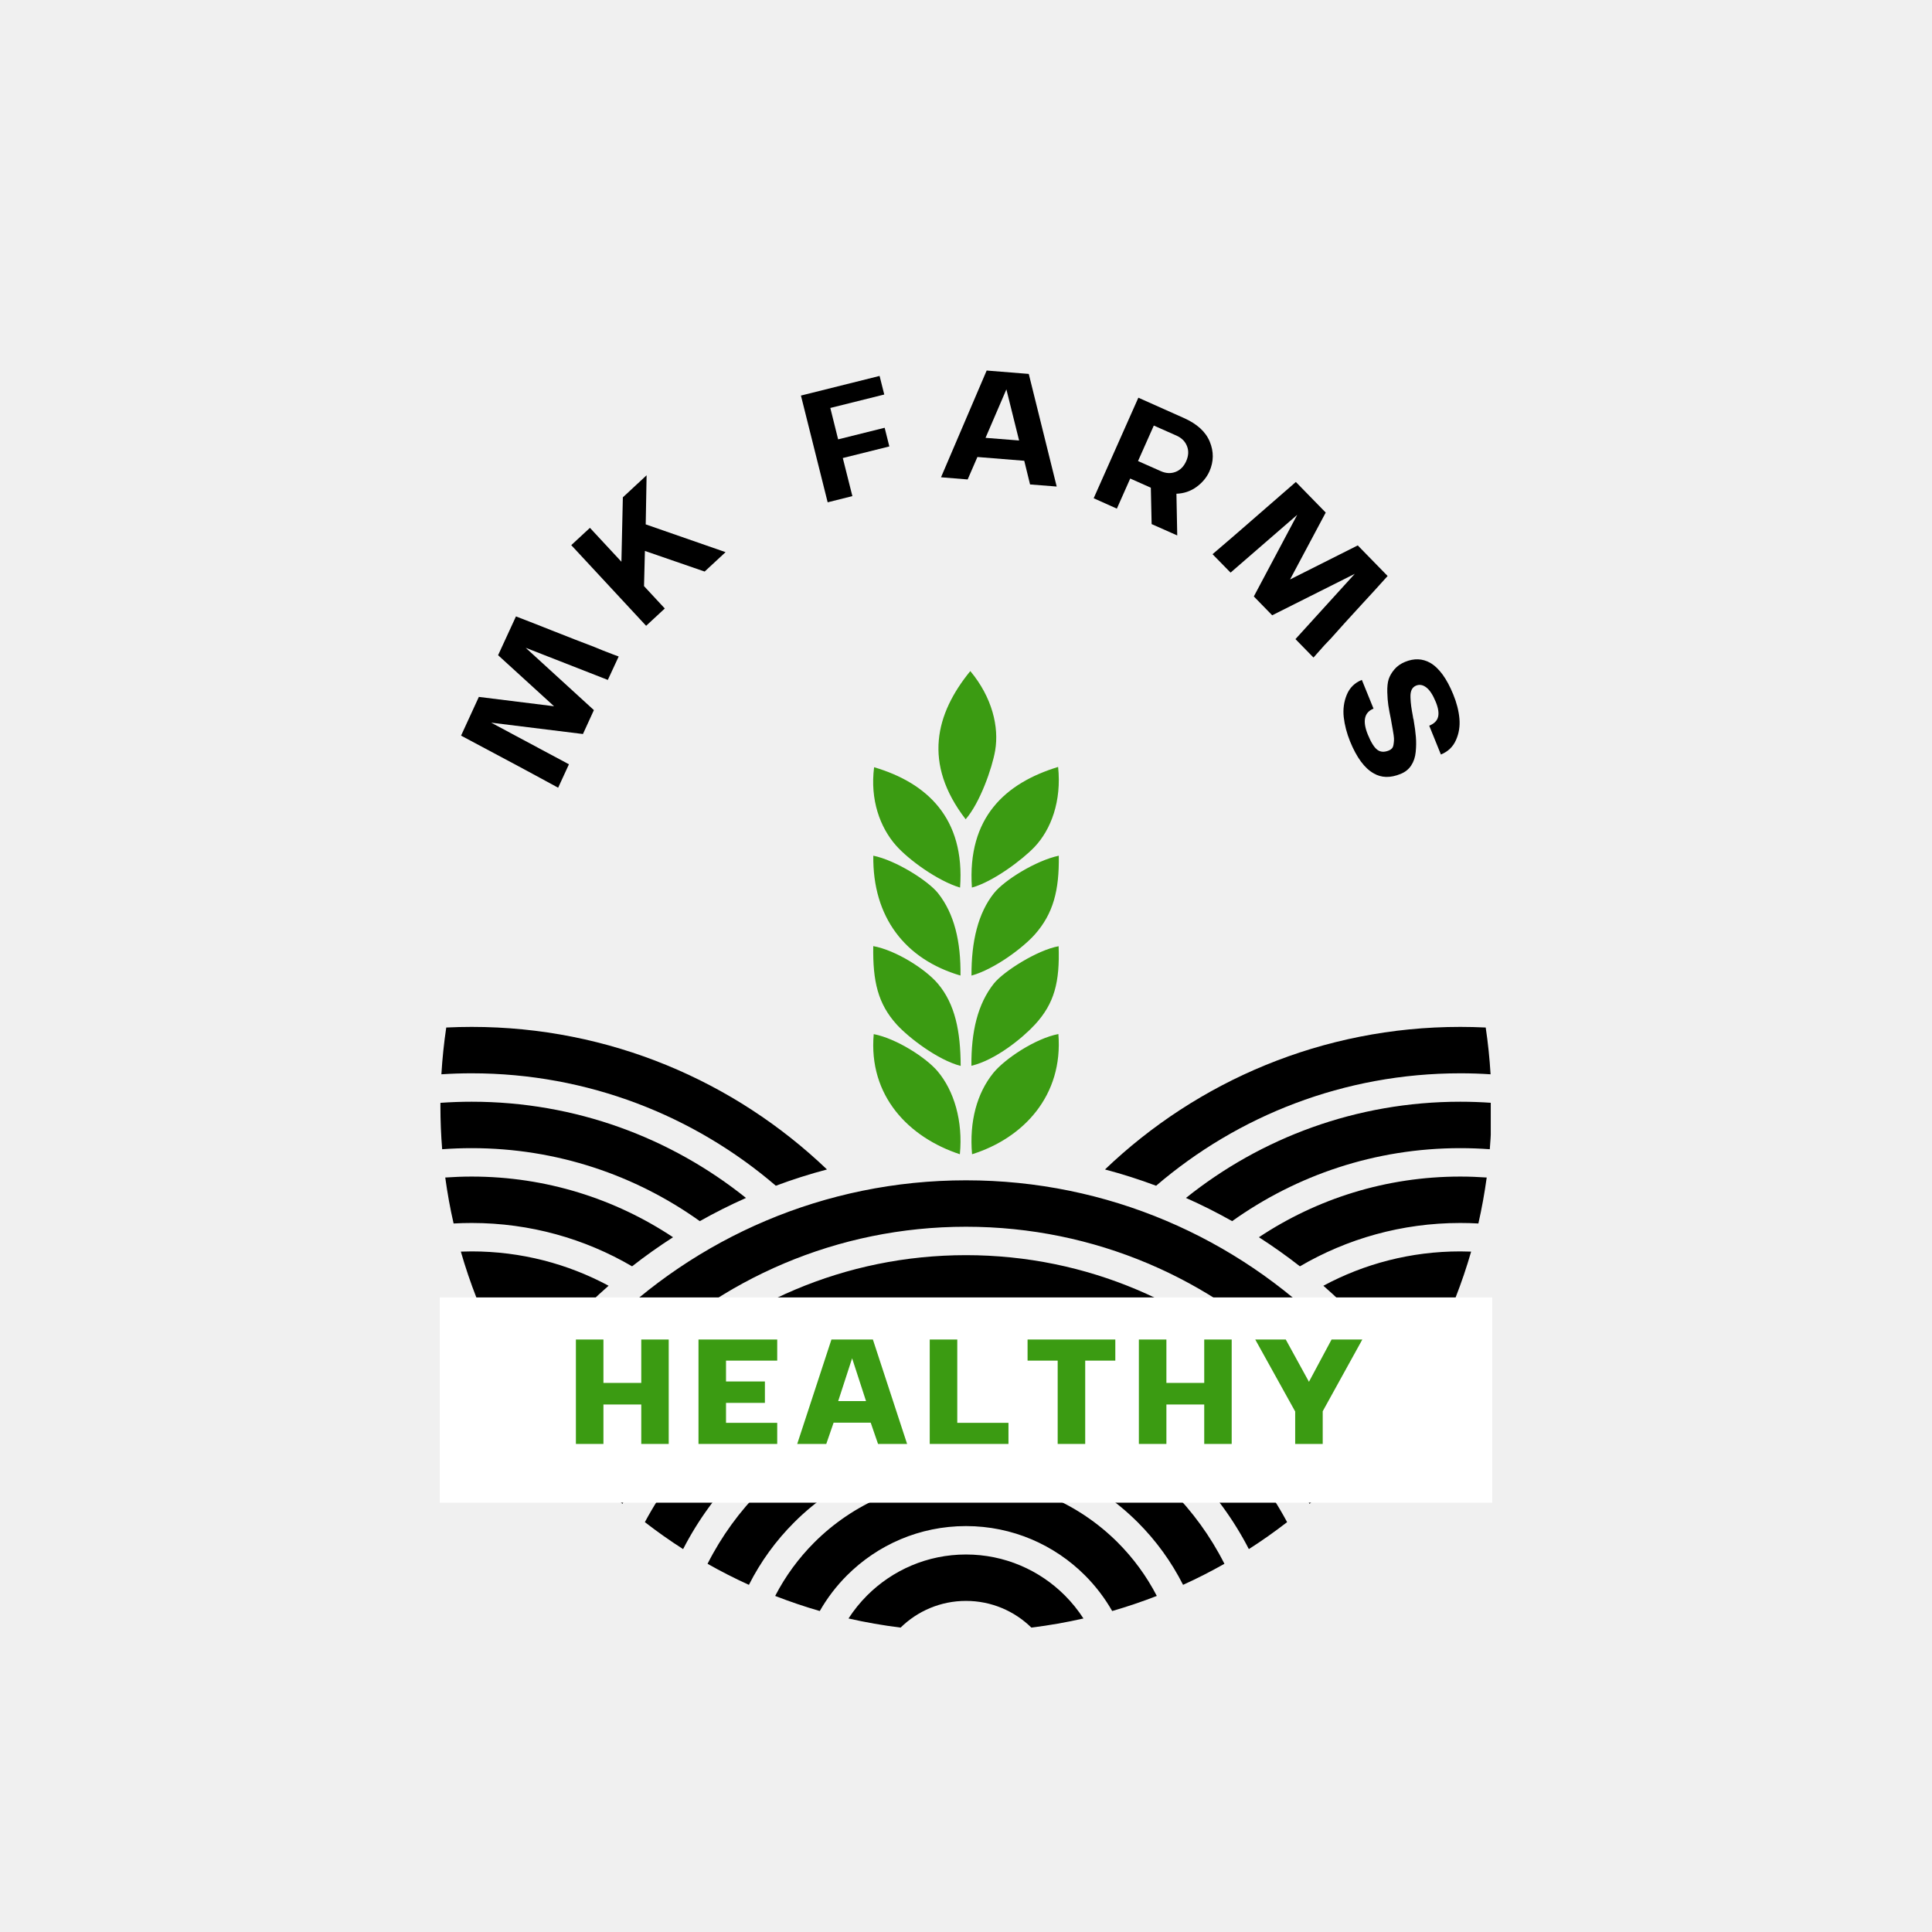
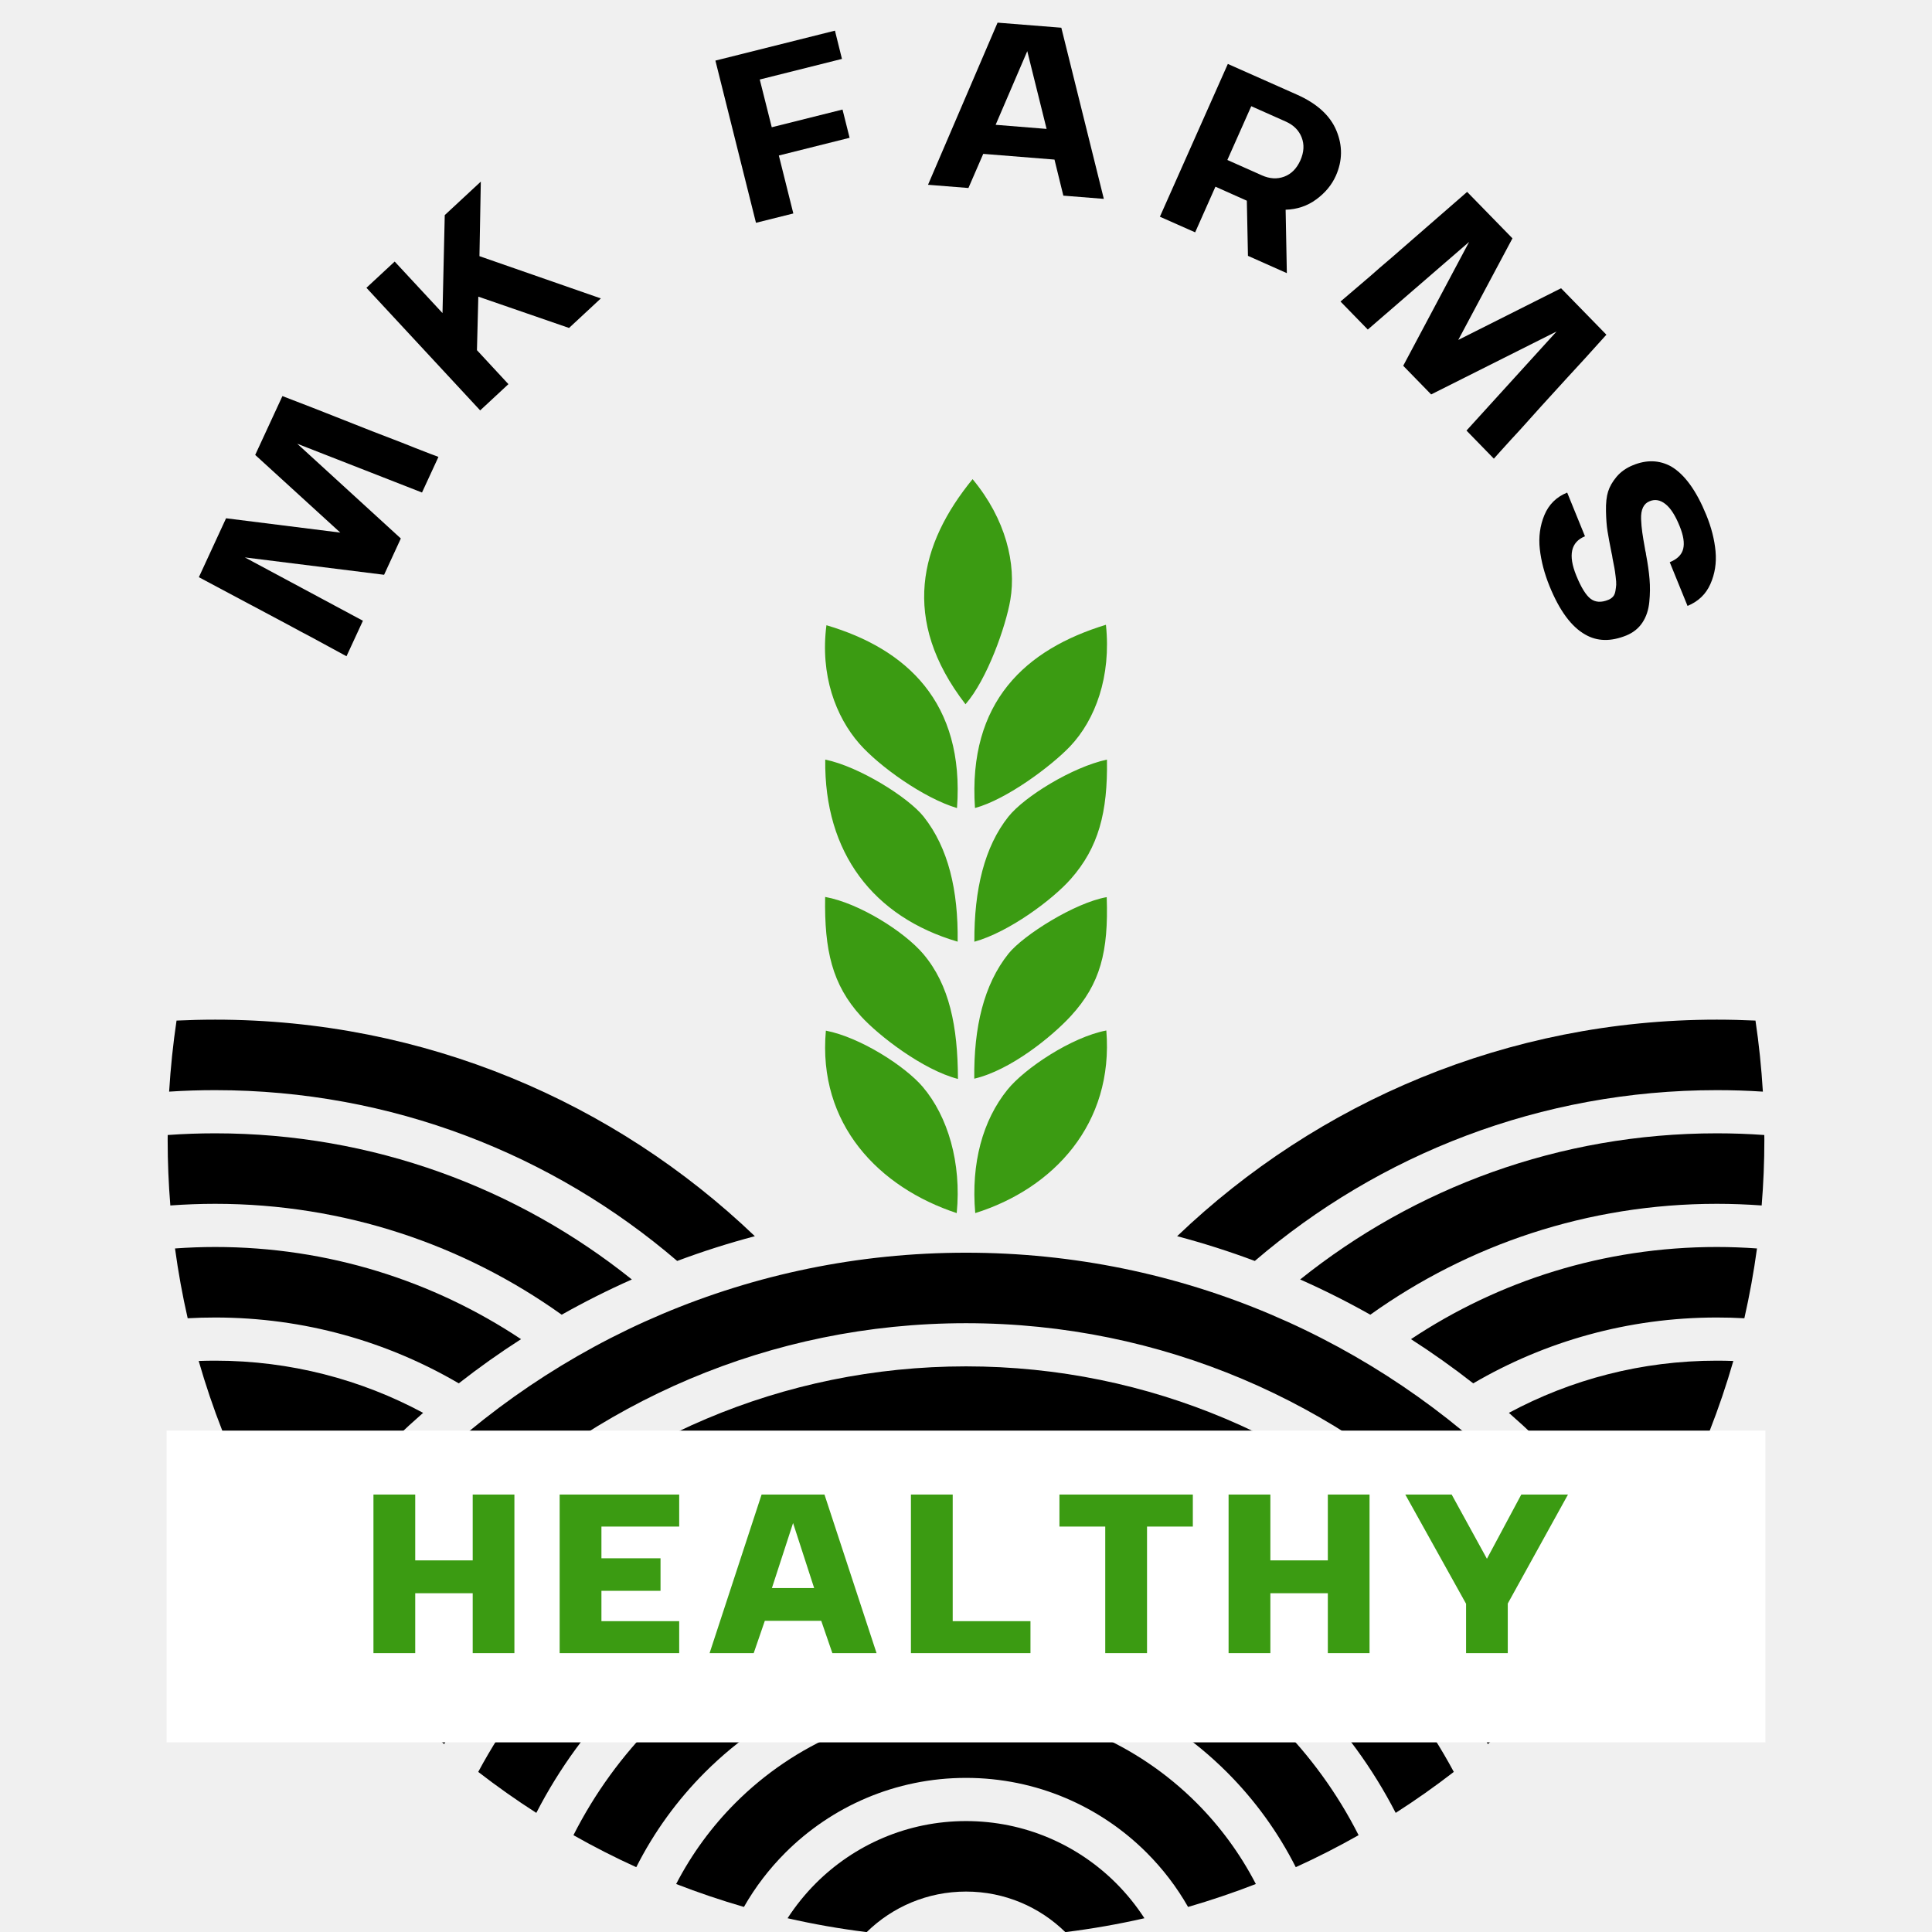
<svg xmlns="http://www.w3.org/2000/svg" width="500" zoomAndPan="magnify" viewBox="0 0 375 375" height="500" preserveAspectRatio="xMidYMid meet" version="1.0">
  <defs>
    <g />
-     <clipPath id="b4b3093325">
-       <path d="M 85.355 199 L 289.355 199 L 289.355 313 L 85.355 313 Z M 85.355 199 " clip-rule="nonzero" />
+     <clipPath id="09989fda5c">
+       <path d="M 32.34 197 L 342.84 197 L 342.84 371 L 32.34 371 Z M 32.34 197 " clip-rule="nonzero" />
    </clipPath>
-     <clipPath id="e87fc92b87">
-       <path d="M 85.355 213 L 289.355 213 L 289.355 316 L 85.355 316 Z M 85.355 213 " clip-rule="nonzero" />
+     <clipPath id="80636b99ef">
+       <path d="M 32.34 219 L 342.84 219 L 342.84 375 L 32.34 375 Z M 32.34 219 " clip-rule="nonzero" />
    </clipPath>
-     <clipPath id="0ed16a51e6">
-       <path d="M 169 130.254 L 206 130.254 L 206 225 L 169 225 Z M 169 130.254 " clip-rule="nonzero" />
-     </clipPath>
-     <clipPath id="4d049f940a">
-       <path d="M 85.355 251.832 L 289.645 251.832 L 289.645 291.672 L 85.355 291.672 Z M 85.355 251.832 " clip-rule="nonzero" />
+     <clipPath id="7a08d5c3cf">
+       <path d="M 32.34 277.676 L 342.66 277.676 L 342.66 338.191 L 32.34 338.191 Z M 32.34 277.676 " clip-rule="nonzero" />
    </clipPath>
  </defs>
-   <g clip-path="url(#b4b3093325)">
-     <path fill="#000000" d="M 100.262 267.605 C 98.297 264.367 96.512 261.012 94.906 257.555 C 99.27 257.902 103.441 258.918 107.32 260.508 C 105.277 262.906 103.328 265.395 101.504 267.973 C 101.094 267.84 100.68 267.715 100.262 267.605 Z M 224.535 309.77 C 221.703 310.871 218.816 311.848 215.875 312.699 C 214.422 310.156 212.641 307.828 210.586 305.773 C 204.676 299.867 196.516 296.211 187.5 296.211 C 178.477 296.211 170.316 299.867 164.41 305.773 C 162.352 307.828 160.57 310.156 159.117 312.699 C 156.176 311.848 153.289 310.871 150.461 309.77 C 152.445 305.926 155.012 302.434 158.039 299.402 C 165.578 291.863 175.992 287.199 187.5 287.199 C 199 287.199 209.418 291.863 216.957 299.402 C 219.984 302.434 222.547 305.926 224.535 309.77 Z M 270.672 273.766 C 268.828 276.359 266.863 278.867 264.785 281.273 C 261.062 275.238 256.656 269.676 251.668 264.691 C 235.25 248.266 212.555 238.109 187.5 238.109 C 162.438 238.109 139.75 248.266 123.324 264.691 C 118.34 269.676 113.934 275.238 110.211 281.273 C 108.133 278.867 106.164 276.359 104.32 273.766 C 108.016 268.203 112.25 263.023 116.953 258.32 C 135.008 240.266 159.949 229.098 187.5 229.098 C 215.043 229.098 239.984 240.266 258.039 258.32 C 262.742 263.023 266.98 268.203 270.672 273.766 Z M 249.828 295.445 C 247.434 297.297 244.957 299.047 242.402 300.68 C 239.457 294.953 235.637 289.742 231.129 285.23 C 219.961 274.062 204.535 267.16 187.5 267.16 C 170.457 267.16 155.031 274.062 143.863 285.23 C 139.355 289.742 135.539 294.953 132.59 300.68 C 130.035 299.047 127.559 297.293 125.168 295.445 C 128.457 289.32 132.625 283.738 137.5 278.863 C 150.293 266.066 167.973 258.148 187.5 258.148 C 207.023 258.148 224.699 266.066 237.496 278.863 C 242.371 283.738 246.535 289.32 249.828 295.445 Z M 288.375 199.441 C 288.824 202.426 289.133 205.453 289.32 208.52 C 287.375 208.391 285.414 208.328 283.438 208.328 C 260.895 208.328 240.273 216.547 224.402 230.152 C 221.168 228.941 217.859 227.887 214.477 226.992 C 232.395 209.852 256.688 199.32 283.438 199.32 C 285.094 199.32 286.738 199.363 288.375 199.441 Z M 288.57 228.555 C 288.156 231.574 287.617 234.551 286.953 237.477 C 285.789 237.41 284.617 237.379 283.438 237.379 C 272.086 237.379 261.453 240.445 252.312 245.793 C 249.75 243.793 247.098 241.906 244.355 240.148 C 255.551 232.707 268.988 228.371 283.438 228.371 C 285.164 228.371 286.875 228.438 288.57 228.555 Z M 280.086 257.555 C 278.484 261.012 276.699 264.371 274.734 267.605 C 274.312 267.715 273.902 267.84 273.488 267.973 C 271.664 265.395 269.719 262.906 267.672 260.508 C 271.551 258.918 275.727 257.902 280.086 257.555 Z M 85.672 208.52 C 85.859 205.453 86.172 202.426 86.617 199.441 C 88.254 199.363 89.902 199.32 91.559 199.32 C 118.309 199.32 142.598 209.852 160.516 226.992 C 157.137 227.887 153.824 228.941 150.59 230.152 C 134.719 216.547 114.098 208.328 91.559 208.328 C 89.582 208.328 87.621 208.391 85.672 208.52 Z M 88.043 237.477 C 87.371 234.551 86.836 231.574 86.422 228.555 C 88.117 228.438 89.832 228.371 91.559 228.371 C 106.004 228.371 119.441 232.707 130.637 240.148 C 127.895 241.906 125.242 243.793 122.684 245.793 C 113.547 240.445 102.91 237.379 91.559 237.379 C 90.375 237.379 89.207 237.41 88.043 237.477 Z M 88.043 237.477 " fill-opacity="1" fill-rule="evenodd" />
+   <g clip-path="url(#09989fda5c)">
+     <path fill="#000000" d="M 54.992 301.637 C 52.008 296.719 49.293 291.621 46.859 286.371 C 53.48 286.898 59.82 288.445 65.715 290.859 C 62.609 294.504 59.652 298.281 56.875 302.195 C 56.254 301.996 55.625 301.809 54.992 301.637 Z M 243.758 365.684 C 239.461 367.355 235.074 368.84 230.605 370.137 C 228.402 366.27 225.695 362.738 222.574 359.613 C 213.598 350.641 201.199 345.086 187.504 345.086 C 173.801 345.086 161.402 350.641 152.43 359.613 C 149.309 362.738 146.598 366.27 144.395 370.137 C 139.926 368.84 135.539 367.355 131.242 365.684 C 134.262 359.848 138.152 354.543 142.754 349.938 C 154.207 338.484 170.023 331.402 187.504 331.402 C 204.977 331.402 220.797 338.484 232.25 349.938 C 236.848 354.543 240.742 359.848 243.758 365.684 Z M 313.844 310.996 C 311.043 314.938 308.055 318.742 304.898 322.398 C 299.246 313.234 292.555 304.781 284.98 297.211 C 260.035 272.262 225.566 256.832 187.504 256.832 C 149.434 256.832 114.969 272.262 90.02 297.211 C 82.449 304.781 75.754 313.234 70.102 322.398 C 66.945 318.742 63.961 314.938 61.156 310.996 C 66.766 302.543 73.203 294.68 80.348 287.535 C 107.77 260.109 145.656 243.148 187.504 243.148 C 229.344 243.148 267.23 260.109 294.652 287.535 C 301.797 294.68 308.234 302.543 313.844 310.996 Z M 282.184 343.926 C 278.543 346.738 274.785 349.395 270.902 351.879 C 266.426 343.176 260.629 335.262 253.777 328.414 C 236.812 311.449 213.383 300.961 187.504 300.961 C 161.617 300.961 138.188 311.449 121.223 328.414 C 114.371 335.262 108.574 343.176 104.098 351.879 C 100.219 349.395 96.457 346.734 92.824 343.926 C 97.82 334.625 104.148 326.141 111.555 318.738 C 130.988 299.297 157.84 287.277 187.504 287.277 C 217.16 287.277 244.016 299.297 263.453 318.738 C 270.855 326.141 277.18 334.625 282.184 343.926 Z M 340.738 198.094 C 341.418 202.633 341.887 207.227 342.172 211.887 C 339.215 211.691 336.234 211.598 333.234 211.598 C 298.992 211.598 267.668 224.082 243.559 244.75 C 238.648 242.91 233.617 241.305 228.484 239.945 C 255.699 213.914 292.598 197.914 333.234 197.914 C 335.754 197.914 338.25 197.98 340.738 198.094 Z M 341.031 242.324 C 340.406 246.91 339.586 251.426 338.578 255.875 C 336.805 255.773 335.027 255.727 333.234 255.727 C 315.992 255.727 299.836 260.383 285.953 268.508 C 282.066 265.465 278.035 262.602 273.871 259.93 C 290.879 248.625 311.285 242.039 333.234 242.039 C 335.859 242.039 338.453 242.141 341.031 242.324 Z M 328.145 286.371 C 325.711 291.621 323 296.723 320.012 301.637 C 319.375 301.809 318.75 301.996 318.125 302.195 C 315.352 298.281 312.398 294.504 309.285 290.859 C 315.18 288.445 321.52 286.898 328.145 286.371 Z M 32.828 211.887 C 33.113 207.227 33.59 202.633 34.266 198.094 C 36.75 197.98 39.254 197.914 41.77 197.914 C 82.402 197.914 119.301 213.914 146.516 239.945 C 141.383 241.305 136.352 242.91 131.441 244.75 C 107.332 224.082 76.012 211.598 41.77 211.598 C 38.766 211.598 35.785 211.691 32.828 211.887 Z M 36.43 255.875 C 35.41 251.426 34.598 246.91 33.969 242.324 C 36.547 242.141 39.148 242.039 41.77 242.039 C 63.715 242.039 84.125 248.625 101.133 259.93 C 96.965 262.602 92.934 265.465 89.047 268.508 C 75.168 260.383 59.012 255.727 41.77 255.727 C 39.973 255.727 38.195 255.773 36.43 255.875 Z M 36.43 255.875 " fill-opacity="1" fill-rule="evenodd" />
  </g>
-   <g clip-path="url(#e87fc92b87)">
-     <path fill="#000000" d="M 285.547 242.938 C 284.668 245.988 283.652 248.984 282.504 251.91 C 275.832 252.043 269.496 253.559 263.777 256.18 C 261.578 253.875 259.266 251.668 256.867 249.562 C 264.781 245.309 273.824 242.895 283.438 242.895 C 284.145 242.895 284.848 242.91 285.547 242.938 Z M 260.906 285.52 C 258.758 287.742 256.516 289.871 254.18 291.891 C 250.715 285.66 246.402 279.965 241.398 274.961 C 227.605 261.164 208.547 252.633 187.5 252.633 C 166.445 252.633 147.391 261.164 133.594 274.961 C 128.59 279.965 124.277 285.66 120.82 291.891 C 118.477 289.871 116.234 287.742 114.09 285.52 C 117.754 279.332 122.172 273.645 127.223 268.59 C 142.648 253.164 163.961 243.625 187.5 243.625 C 211.031 243.625 232.344 253.164 247.77 268.59 C 252.82 273.645 257.242 279.332 260.906 285.52 Z M 237.66 303.531 C 235.051 305.008 232.375 306.375 229.633 307.617 C 227.359 303.117 224.387 299.031 220.859 295.504 C 212.32 286.965 200.523 281.684 187.5 281.684 C 174.469 281.684 162.672 286.965 154.137 295.504 C 150.605 299.031 147.633 303.117 145.363 307.617 C 142.617 306.375 139.941 305.008 137.336 303.531 C 140.039 298.184 143.574 293.328 147.77 289.133 C 157.934 278.965 171.98 272.676 187.5 272.676 C 203.012 272.676 217.059 278.965 227.227 289.133 C 231.422 293.328 234.957 298.184 237.66 303.531 Z M 210.297 314.145 C 206.984 314.898 203.613 315.492 200.188 315.914 C 196.918 312.711 192.438 310.734 187.5 310.734 C 182.555 310.734 178.078 312.711 174.809 315.914 C 171.379 315.492 168.008 314.898 164.695 314.145 C 165.742 312.527 166.953 311.031 168.309 309.672 C 173.223 304.762 180.008 301.727 187.5 301.727 C 194.992 301.727 201.777 304.762 206.684 309.672 C 208.039 311.031 209.25 312.527 210.297 314.145 Z M 85.824 223.066 C 85.598 220.301 85.484 217.508 85.484 214.688 C 85.484 214.48 85.488 214.27 85.488 214.059 C 87.496 213.918 89.52 213.844 91.559 213.844 C 111.699 213.844 130.211 220.836 144.797 232.52 C 141.727 233.879 138.738 235.387 135.832 237.023 C 123.352 228.105 108.07 222.855 91.559 222.855 C 89.629 222.855 87.719 222.926 85.824 223.066 Z M 92.488 251.91 C 91.34 248.984 90.328 245.988 89.449 242.938 C 90.148 242.91 90.848 242.895 91.559 242.895 C 101.168 242.895 110.215 245.309 118.129 249.562 C 115.727 251.668 113.418 253.875 111.215 256.18 C 105.5 253.559 99.164 252.043 92.488 251.91 Z M 289.504 214.059 C 289.504 214.27 289.512 214.48 289.512 214.688 C 289.512 217.508 289.395 220.301 289.168 223.066 C 287.273 222.926 285.363 222.855 283.438 222.855 C 266.926 222.855 251.645 228.105 239.16 237.023 C 236.254 235.387 233.266 233.879 230.195 232.52 C 244.781 220.836 263.293 213.844 283.438 213.844 C 285.477 213.844 287.496 213.918 289.504 214.059 Z M 289.504 214.059 " fill-opacity="1" fill-rule="evenodd" />
+   <g clip-path="url(#80636b99ef)">
+     <path fill="#000000" d="M 336.438 264.164 C 335.105 268.801 333.559 273.352 331.816 277.801 C 321.68 278 312.059 280.305 303.371 284.285 C 300.031 280.781 296.52 277.43 292.875 274.234 C 304.895 267.77 318.633 264.105 333.234 264.105 C 334.309 264.105 335.375 264.125 336.438 264.164 Z M 299.008 328.852 C 295.746 332.227 292.34 335.461 288.789 338.531 C 283.527 329.066 276.977 320.41 269.379 312.812 C 248.426 291.855 219.473 278.895 187.504 278.895 C 155.527 278.895 126.578 291.855 105.621 312.812 C 98.023 320.41 91.473 329.066 86.215 338.531 C 82.66 335.461 79.254 332.227 75.992 328.852 C 81.559 319.453 88.27 310.812 95.945 303.137 C 119.379 279.703 151.75 265.211 187.504 265.211 C 223.25 265.211 255.621 279.703 279.055 303.137 C 286.73 310.812 293.445 319.453 299.008 328.852 Z M 263.703 356.207 C 259.738 358.449 255.672 360.527 251.508 362.418 C 248.051 355.582 243.539 349.375 238.176 344.012 C 225.207 331.043 207.289 323.023 187.504 323.023 C 167.711 323.023 149.793 331.043 136.824 344.012 C 131.465 349.375 126.949 355.582 123.5 362.418 C 119.328 360.527 115.266 358.449 111.305 356.207 C 115.414 348.09 120.781 340.711 127.156 334.34 C 142.594 318.891 163.934 309.34 187.504 309.34 C 211.066 309.34 232.406 318.891 247.852 334.34 C 254.219 340.711 259.594 348.09 263.703 356.207 Z M 222.133 372.328 C 217.105 373.477 211.98 374.379 206.777 375.02 C 201.812 370.152 195.008 367.152 187.504 367.152 C 179.992 367.152 173.191 370.152 168.227 375.02 C 163.02 374.379 157.895 373.477 152.867 372.328 C 154.457 369.875 156.297 367.602 158.355 365.539 C 165.816 358.082 176.121 353.469 187.504 353.469 C 198.883 353.469 209.191 358.082 216.645 365.539 C 218.703 367.602 220.543 369.875 222.133 372.328 Z M 33.062 233.98 C 32.719 229.785 32.543 225.543 32.543 221.254 C 32.543 220.941 32.551 220.617 32.551 220.305 C 35.598 220.086 38.672 219.977 41.77 219.977 C 72.367 219.977 100.484 230.594 122.641 248.344 C 117.977 250.41 113.438 252.695 109.023 255.184 C 90.066 241.637 66.852 233.66 41.77 233.66 C 38.84 233.66 35.938 233.773 33.062 233.98 Z M 43.188 277.801 C 41.441 273.352 39.902 268.801 38.566 264.164 C 39.629 264.125 40.695 264.105 41.77 264.105 C 56.367 264.105 70.113 267.77 82.129 274.234 C 78.48 277.43 74.973 280.781 71.629 284.285 C 62.945 280.305 53.32 278 43.188 277.801 Z M 342.449 220.305 C 342.449 220.617 342.461 220.941 342.461 221.254 C 342.461 225.543 342.281 229.785 341.938 233.98 C 339.062 233.773 336.164 233.66 333.234 233.66 C 308.156 233.66 284.941 241.637 265.977 255.184 C 261.562 252.695 257.023 250.41 252.359 248.344 C 274.52 230.594 302.633 219.977 333.234 219.977 C 336.332 219.977 339.402 220.086 342.449 220.305 Z M 342.449 220.305 " fill-opacity="1" fill-rule="evenodd" />
  </g>
-   <g clip-path="url(#0ed16a51e6)">
-     <path fill="#3b9b12" d="M 188.645 172.277 C 192.727 171.176 198.477 166.852 200.82 164.375 C 204.008 161.004 206.078 155.488 205.379 148.863 C 195.184 151.977 187.723 158.625 188.645 172.277 Z M 186.348 172.281 C 187.336 158.773 179.898 151.941 169.664 148.918 C 168.844 155.273 170.84 160.598 173.883 164.07 C 176.395 166.93 182.07 171.008 186.348 172.281 Z M 188.676 224.039 C 198.676 220.906 206.395 212.633 205.43 200.707 C 200.977 201.551 194.992 205.543 192.793 208.273 C 189.645 212.172 188.117 217.641 188.676 224.039 Z M 169.59 200.723 C 168.523 212.711 176.402 220.777 186.309 224.039 C 186.938 217.609 185.18 211.684 181.965 207.906 C 179.742 205.293 174.02 201.582 169.59 200.723 Z M 187.434 159.02 C 190.215 155.836 192.59 149.043 193.16 145.684 C 193.941 141.109 192.598 135.375 188.336 130.254 C 181.59 138.508 179.078 148.18 187.434 159.02 Z M 188.566 189.363 C 193.008 188.129 198.562 183.98 200.891 181.344 C 204.422 177.336 205.621 172.832 205.508 166.09 C 201.078 167.039 194.953 170.824 192.918 173.375 C 189.855 177.223 188.527 182.727 188.566 189.363 Z M 186.43 189.355 C 186.516 182.777 185.238 177.359 182.078 173.375 C 180.148 170.945 173.863 166.977 169.508 166.09 C 169.352 178.016 175.68 186.203 186.43 189.355 Z M 174.07 198.879 C 176.348 201.383 182.004 205.742 186.465 206.895 C 186.445 200.184 185.383 194.875 182.035 190.926 C 179.625 188.078 173.855 184.426 169.5 183.641 C 169.387 190.457 170.398 194.84 174.07 198.879 Z M 188.551 206.863 C 193.207 205.781 198.504 201.457 200.898 198.852 C 204.652 194.766 205.723 190.637 205.477 183.664 C 201.395 184.379 194.816 188.527 192.922 190.891 C 189.766 194.844 188.488 200.289 188.551 206.863 Z M 188.551 206.863 " fill-opacity="1" fill-rule="evenodd" />
-   </g>
-   <g clip-path="url(#4d049f940a)">
-     <path fill="#ffffff" d="M 85.355 251.832 L 289.695 251.832 L 289.695 291.672 L 85.355 291.672 Z M 85.355 251.832 " fill-opacity="1" fill-rule="nonzero" />
+   <path fill="#3b9b12" d="M 189.242 156.836 C 195.445 155.164 204.18 148.59 207.738 144.832 C 212.578 139.711 215.727 131.332 214.66 121.27 C 199.176 126 187.84 136.098 189.242 156.836 Z M 185.754 156.844 C 187.254 136.324 175.957 125.945 160.41 121.355 C 159.164 131.008 162.199 139.094 166.824 144.371 C 170.633 148.711 179.258 154.91 185.754 156.844 Z M 189.293 235.461 C 204.484 230.703 216.207 218.137 214.738 200.016 C 207.977 201.301 198.883 207.367 195.543 211.516 C 190.766 217.434 188.445 225.742 189.293 235.461 Z M 160.301 200.047 C 158.676 218.254 170.652 230.504 185.699 235.461 C 186.648 225.699 183.98 216.691 179.098 210.953 C 175.723 206.984 167.027 201.348 160.301 200.047 Z M 187.402 136.695 C 191.629 131.859 195.234 121.543 196.105 116.438 C 197.289 109.492 195.25 100.781 188.777 93 C 178.527 105.539 174.711 120.23 187.402 136.695 Z M 189.125 182.789 C 195.871 180.91 204.312 174.613 207.844 170.605 C 213.211 164.52 215.031 157.68 214.859 147.438 C 208.133 148.879 198.828 154.629 195.738 158.504 C 191.082 164.348 189.066 172.707 189.125 182.789 Z M 185.879 182.777 C 186.008 172.785 184.07 164.559 179.27 158.504 C 176.34 154.809 166.789 148.785 160.18 147.438 C 159.941 165.555 169.547 177.988 185.879 182.777 Z M 167.105 197.242 C 170.566 201.047 179.156 207.672 185.938 209.422 C 185.902 199.227 184.289 191.16 179.207 185.164 C 175.539 180.84 166.781 175.289 160.16 174.094 C 159.988 184.449 161.531 191.105 167.105 197.242 Z M 189.105 209.371 C 196.176 207.727 204.223 201.156 207.855 197.203 C 213.559 190.996 215.188 184.723 214.812 174.133 C 208.609 175.219 198.617 181.52 195.742 185.109 C 190.949 191.113 189.004 199.387 189.105 209.371 Z M 189.105 209.371 " fill-opacity="1" fill-rule="evenodd" />
+   <g clip-path="url(#7a08d5c3cf)">
+     <path fill="#ffffff" d="M 32.34 277.676 L 342.73 277.676 L 342.73 338.191 L 32.34 338.191 Z M 32.34 277.676 " fill-opacity="1" fill-rule="nonzero" />
  </g>
  <g fill="#000000" fill-opacity="1">
-     <g transform="translate(107.7112, 154.2535)">
+     <g transform="translate(66.30159, 129.4567)">
      <g>
-         <path d="M 0.625 -1.359 L -3.781 -3.75 C -4.613 -4.195 -5.676 -4.77 -6.969 -5.469 C -6.988 -5.477 -10.738 -7.477 -18.219 -11.469 L -14.766 -18.984 L -0.172 -17.172 L -11.031 -27.078 L -7.562 -34.609 C -4.77 -33.535 -2.469 -32.633 -0.656 -31.906 C 2.633 -30.602 5.422 -29.52 7.703 -28.656 C 8.16 -28.469 8.719 -28.238 9.375 -27.969 C 10.039 -27.707 10.676 -27.461 11.281 -27.234 C 11.895 -27.016 12.258 -26.879 12.375 -26.828 L 10.266 -22.281 L -5.672 -28.516 L 7.562 -16.422 L 5.438 -11.781 L -12.375 -13.984 L 2.719 -5.906 Z M 0.625 -1.359 " />
+         <path d="M 0.953 -2.078 L -5.719 -5.703 C -7.02 -6.379 -8.645 -7.25 -10.594 -8.312 C -10.633 -8.332 -16.336 -11.367 -27.703 -17.422 L -22.422 -28.859 L -0.25 -26.078 L -16.766 -41.156 L -11.484 -52.578 C -7.234 -50.953 -3.727 -49.586 -0.969 -48.484 C 4 -46.504 8.227 -44.852 11.719 -43.531 C 12.406 -43.258 13.254 -42.922 14.266 -42.516 C 15.273 -42.109 16.238 -41.734 17.156 -41.391 C 18.082 -41.055 18.629 -40.848 18.797 -40.766 L 15.609 -33.859 L -8.609 -43.328 L 11.5 -24.938 L 8.25 -17.891 L -18.781 -21.266 L 4.141 -8.969 Z M 0.953 -2.078 " />
      </g>
    </g>
  </g>
  <g fill="#000000" fill-opacity="1">
-     <g transform="translate(124.0519, 122.7343)">
+     <g transform="translate(91.12295, 81.57936)">
      <g>
-         <path d="M 1.359 -1.266 L -13.172 -16.922 L -9.547 -20.281 L -3.438 -13.703 L -3.156 -26.203 L 1.453 -30.484 L 1.281 -20.953 L 16.781 -15.562 L 12.719 -11.797 L 1.125 -15.797 L 0.953 -8.969 L 4.984 -4.625 Z M 1.359 -1.266 " />
+         <path d="M 2.078 -1.922 L -20 -25.719 L -14.516 -30.812 L -5.234 -20.812 L -4.797 -39.828 L 2.203 -46.328 L 1.938 -31.859 L 25.5 -23.656 L 19.328 -17.922 L 1.719 -24 L 1.453 -13.609 L 7.562 -7.016 Z M 2.078 -1.922 " />
      </g>
    </g>
  </g>
  <g fill="#000000" fill-opacity="1">
-     <g transform="translate(146.8476, 104.16)">
+     <g transform="translate(125.7495, 53.36508)">
      <g />
    </g>
  </g>
  <g fill="#000000" fill-opacity="1">
-     <g transform="translate(158.8527, 97.95118)">
+     <g transform="translate(143.9851, 43.93399)">
      <g>
-         <path d="M 1.797 -0.453 L -3.391 -21.172 L 11.875 -24.984 L 12.781 -21.375 L 2.312 -18.766 L 3.828 -12.672 L 12.859 -14.922 L 13.766 -11.297 L 4.734 -9.047 L 6.594 -1.656 Z M 1.797 -0.453 " />
+         <path d="M 2.75 -0.688 L -5.125 -32.172 L 18.078 -37.984 L 19.438 -32.5 L 3.484 -28.5 L 5.812 -19.234 L 19.547 -22.672 L 20.922 -17.188 L 7.188 -13.75 L 10 -2.5 Z M 2.75 -0.688 " />
      </g>
    </g>
  </g>
  <g fill="#000000" fill-opacity="1">
-     <g transform="translate(182.2455, 92.60877)">
+     <g transform="translate(179.5185, 35.8189)">
      <g>
-         <path d="M 0.406 0.031 L 9.266 -20.688 L 17.438 -20.031 L 22.859 1.828 L 17.688 1.422 L 16.562 -3.172 L 7.469 -3.906 L 5.578 0.453 Z M 9.047 -7.625 L 15.562 -7.109 L 13.094 -17.031 Z M 9.047 -7.625 " />
+         <path d="M 0.609 0.047 L 14.109 -31.422 L 26.484 -30.438 L 34.734 2.781 L 26.875 2.156 L 25.156 -4.844 L 11.328 -5.953 L 8.453 0.672 Z M 13.734 -11.594 L 23.625 -10.797 L 19.875 -25.891 Z M 13.734 -11.594 " />
      </g>
    </g>
  </g>
  <g fill="#000000" fill-opacity="1">
-     <g transform="translate(210.5788, 95.95974)">
+     <g transform="translate(222.5565, 40.909)">
      <g>
-         <path d="M 1.703 0.75 L 10.375 -18.766 L 19.203 -14.828 C 21.766 -13.691 23.441 -12.16 24.234 -10.234 C 25.035 -8.305 25.016 -6.383 24.172 -4.469 C 23.648 -3.301 22.816 -2.297 21.672 -1.453 C 20.523 -0.617 19.223 -0.176 17.766 -0.125 L 17.922 7.969 L 12.953 5.766 L 12.797 -1.297 L 8.797 -3.078 L 6.203 2.766 Z M 10.312 -6.469 L 14.719 -4.516 C 15.719 -4.066 16.672 -4.016 17.578 -4.359 C 18.492 -4.703 19.188 -5.395 19.656 -6.438 C 20.125 -7.488 20.176 -8.469 19.812 -9.375 C 19.457 -10.281 18.781 -10.957 17.781 -11.406 L 13.375 -13.359 Z M 10.312 -6.469 " />
+         <path d="M 2.578 1.156 L 15.766 -28.5 L 29.203 -22.531 C 33.086 -20.801 35.633 -18.473 36.844 -15.547 C 38.062 -12.617 38.023 -9.703 36.734 -6.797 C 35.93 -5.004 34.66 -3.473 32.922 -2.203 C 31.191 -0.93 29.211 -0.266 26.984 -0.203 L 27.219 12.109 L 19.672 8.75 L 19.453 -1.953 L 13.359 -4.672 L 9.422 4.188 Z M 15.672 -9.859 L 22.375 -6.875 C 23.895 -6.195 25.344 -6.113 26.719 -6.625 C 28.094 -7.145 29.133 -8.195 29.844 -9.781 C 30.551 -11.375 30.633 -12.859 30.094 -14.234 C 29.562 -15.609 28.535 -16.633 27.016 -17.312 L 20.312 -20.297 Z M 15.672 -9.859 " />
      </g>
    </g>
  </g>
  <g fill="#000000" fill-opacity="1">
-     <g transform="translate(234.3055, 106.4887)">
+     <g transform="translate(258.5972, 56.90243)">
      <g>
-         <path d="M 1.047 1.078 L 4.859 -2.188 C 5.566 -2.812 6.477 -3.602 7.594 -4.562 C 7.602 -4.57 10.812 -7.363 17.219 -12.938 L 23.016 -7 L 16.094 5.984 L 29.234 -0.625 L 35.031 5.312 C 33.031 7.539 31.363 9.367 30.031 10.797 C 27.633 13.398 25.629 15.613 24.016 17.438 C 23.672 17.789 23.254 18.227 22.766 18.75 C 22.285 19.281 21.832 19.789 21.406 20.281 C 20.988 20.77 20.734 21.055 20.641 21.141 L 17.141 17.562 L 28.656 4.891 L 12.625 12.938 L 9.062 9.281 L 17.484 -6.562 L 4.547 4.656 Z M 1.047 1.078 " />
+         <path d="M 1.594 1.625 L 7.375 -3.312 C 8.457 -4.281 9.848 -5.484 11.547 -6.922 C 11.578 -6.953 16.453 -11.195 26.172 -19.656 L 34.969 -10.641 L 24.453 9.078 L 44.406 -0.953 L 53.203 8.062 C 50.172 11.445 47.641 14.227 45.609 16.406 C 41.992 20.352 38.945 23.719 36.469 26.5 C 35.969 27.039 35.348 27.711 34.609 28.516 C 33.867 29.316 33.176 30.082 32.531 30.812 C 31.883 31.551 31.492 31.988 31.359 32.125 L 26.047 26.672 L 43.531 7.438 L 19.188 19.656 L 13.766 14.094 L 26.562 -9.953 L 6.891 7.062 Z M 1.594 1.625 " />
      </g>
    </g>
  </g>
  <g fill="#000000" fill-opacity="1">
-     <g transform="translate(257.8812, 133.092)">
+     <g transform="translate(294.4084, 97.31263)">
      <g>
-         <path d="M 4.172 10.828 C 3.523 9.223 3.113 7.648 2.938 6.109 C 2.77 4.566 2.969 3.113 3.531 1.75 C 4.094 0.395 5.066 -0.562 6.453 -1.125 L 8.719 4.453 C 6.914 5.18 6.547 6.859 7.609 9.484 C 8.234 11.004 8.848 11.988 9.453 12.438 C 10.055 12.895 10.805 12.941 11.703 12.578 C 11.93 12.484 12.125 12.352 12.281 12.188 C 12.438 12.02 12.539 11.781 12.594 11.469 C 12.645 11.156 12.676 10.879 12.688 10.641 C 12.707 10.41 12.688 10.062 12.625 9.594 C 12.562 9.133 12.504 8.781 12.453 8.531 C 12.41 8.281 12.336 7.875 12.234 7.312 C 12.191 6.988 12.148 6.742 12.109 6.578 C 11.867 5.41 11.695 4.488 11.594 3.812 C 11.488 3.133 11.422 2.281 11.391 1.25 C 11.367 0.219 11.457 -0.613 11.656 -1.25 C 11.863 -1.883 12.227 -2.516 12.75 -3.141 C 13.281 -3.773 13.977 -4.27 14.844 -4.625 C 16.594 -5.344 18.219 -5.281 19.719 -4.438 C 21.445 -3.438 22.941 -1.383 24.203 1.719 C 24.859 3.32 25.254 4.875 25.391 6.375 C 25.523 7.875 25.301 9.27 24.719 10.562 C 24.145 11.863 23.172 12.797 21.797 13.359 L 19.531 7.766 C 20.5 7.367 21.07 6.797 21.25 6.047 C 21.438 5.305 21.285 4.336 20.797 3.141 C 20.242 1.785 19.633 0.852 18.969 0.344 C 18.312 -0.164 17.648 -0.285 16.984 -0.016 C 16.598 0.141 16.312 0.406 16.125 0.781 C 15.945 1.164 15.867 1.66 15.891 2.266 C 15.91 2.879 15.957 3.453 16.031 3.984 C 16.102 4.516 16.219 5.195 16.375 6.031 C 16.395 6.145 16.406 6.227 16.406 6.281 C 16.414 6.344 16.438 6.414 16.469 6.5 C 16.5 6.582 16.516 6.664 16.516 6.75 C 16.723 7.926 16.863 8.984 16.938 9.922 C 17.02 10.867 17.008 11.848 16.906 12.859 C 16.812 13.867 16.52 14.742 16.031 15.484 C 15.551 16.223 14.867 16.77 13.984 17.125 C 11.992 17.938 10.25 17.898 8.75 17.016 C 6.977 16.023 5.453 13.961 4.172 10.828 Z M 4.172 10.828 " />
+         <path d="M 6.359 16.469 C 5.367 14.031 4.738 11.633 4.469 9.281 C 4.207 6.926 4.504 4.719 5.359 2.656 C 6.223 0.594 7.695 -0.859 9.781 -1.703 L 13.234 6.781 C 10.492 7.895 9.93 10.438 11.547 14.406 C 12.492 16.727 13.426 18.234 14.344 18.922 C 15.27 19.609 16.414 19.672 17.781 19.109 C 18.125 18.973 18.414 18.773 18.656 18.516 C 18.895 18.266 19.055 17.898 19.141 17.422 C 19.223 16.941 19.273 16.531 19.297 16.188 C 19.316 15.852 19.281 15.32 19.188 14.594 C 19.102 13.875 19.023 13.328 18.953 12.953 C 18.879 12.586 18.758 11.973 18.594 11.109 C 18.531 10.617 18.461 10.25 18.391 10 C 18.035 8.227 17.773 6.82 17.609 5.781 C 17.441 4.75 17.344 3.453 17.312 1.891 C 17.281 0.336 17.414 -0.922 17.719 -1.891 C 18.02 -2.859 18.57 -3.82 19.375 -4.781 C 20.188 -5.738 21.242 -6.484 22.547 -7.016 C 25.211 -8.109 27.688 -8.023 29.969 -6.766 C 32.582 -5.223 34.852 -2.086 36.781 2.641 C 37.77 5.066 38.367 7.414 38.578 9.688 C 38.785 11.957 38.453 14.078 37.578 16.047 C 36.703 18.023 35.223 19.441 33.141 20.297 L 29.688 11.812 C 31.156 11.219 32.023 10.352 32.297 9.219 C 32.578 8.094 32.348 6.625 31.609 4.812 C 30.773 2.738 29.852 1.305 28.844 0.516 C 27.844 -0.273 26.828 -0.457 25.797 -0.031 C 25.211 0.195 24.781 0.598 24.5 1.172 C 24.219 1.754 24.094 2.508 24.125 3.438 C 24.164 4.363 24.242 5.234 24.359 6.047 C 24.473 6.859 24.645 7.891 24.875 9.141 C 24.914 9.328 24.938 9.457 24.938 9.531 C 24.945 9.613 24.973 9.727 25.016 9.875 C 25.055 10.02 25.078 10.148 25.078 10.266 C 25.422 12.055 25.648 13.664 25.766 15.094 C 25.891 16.52 25.875 18 25.719 19.531 C 25.57 21.07 25.129 22.398 24.391 23.516 C 23.648 24.641 22.609 25.477 21.266 26.031 C 18.254 27.25 15.598 27.191 13.297 25.859 C 10.609 24.359 8.297 21.227 6.359 16.469 Z M 6.359 16.469 " />
      </g>
    </g>
  </g>
  <g fill="#3b9b12" fill-opacity="1">
-     <g transform="translate(110.1572, 280.2668)">
+     <g transform="translate(70.01709, 320.8696)">
      <g>
-         <path d="M 6.969 0 L 1.625 0 L 1.625 -20.266 L 6.969 -20.266 L 6.969 -11.844 L 14.312 -11.844 L 14.312 -20.266 L 19.641 -20.266 L 19.641 0 L 14.312 0 L 14.312 -7.656 L 6.969 -7.656 Z M 6.969 0 " />
+         <path d="M 10.578 0 L 2.469 0 L 2.469 -30.781 L 10.578 -30.781 L 10.578 -18 L 21.734 -18 L 21.734 -30.781 L 29.828 -30.781 L 29.828 0 L 21.734 0 L 21.734 -11.625 L 10.578 -11.625 Z M 10.578 0 " />
      </g>
    </g>
  </g>
  <g fill="#3b9b12" fill-opacity="1">
-     <g transform="translate(133.951, 280.2668)">
+     <g transform="translate(106.1595, 320.8696)">
      <g>
-         <path d="M 1.625 -20.266 L 16.906 -20.266 L 16.906 -16.172 L 6.969 -16.172 L 6.969 -12.125 L 14.516 -12.125 L 14.516 -7.969 L 6.969 -7.969 L 6.969 -4.094 L 16.906 -4.094 L 16.906 0 L 1.625 0 Z M 1.625 -20.266 " />
+         <path d="M 2.469 -30.781 L 25.672 -30.781 L 25.672 -24.562 L 10.578 -24.562 L 10.578 -18.406 L 22.047 -18.406 L 22.047 -12.094 L 10.578 -12.094 L 10.578 -6.203 L 25.672 -6.203 L 25.672 0 L 2.469 0 Z M 2.469 -30.781 " />
      </g>
    </g>
  </g>
  <g fill="#3b9b12" fill-opacity="1">
-     <g transform="translate(154.4891, 280.2668)">
+     <g transform="translate(137.3568, 320.8696)">
      <g>
-         <path d="M 21.578 0 L 15.938 0 L 14.516 -4.125 L 7.312 -4.125 L 5.891 0 L 0.25 0 L 6.891 -20.266 L 14.938 -20.266 Z M 13.609 -8.312 L 10.906 -16.625 L 8.203 -8.312 Z M 13.609 -8.312 " />
+         <path d="M 32.781 0 L 24.203 0 L 22.047 -6.266 L 11.094 -6.266 L 8.938 0 L 0.375 0 L 10.469 -30.781 L 22.672 -30.781 Z M 20.672 -12.625 L 16.578 -25.25 L 12.469 -12.625 Z M 20.672 -12.625 " />
      </g>
    </g>
  </g>
  <g fill="#3b9b12" fill-opacity="1">
-     <g transform="translate(178.837, 280.2668)">
+     <g transform="translate(174.341, 320.8696)">
      <g>
-         <path d="M 1.625 -20.266 L 6.969 -20.266 L 6.969 -4.094 L 16.906 -4.094 L 16.906 0 L 1.625 0 Z M 1.625 -20.266 " />
+         <path d="M 2.469 -30.781 L 10.578 -30.781 L 10.578 -6.203 L 25.672 -6.203 L 25.672 0 L 2.469 0 Z M 2.469 -30.781 " />
      </g>
    </g>
  </g>
  <g fill="#3b9b12" fill-opacity="1">
-     <g transform="translate(199.0288, 280.2668)">
+     <g transform="translate(205.0122, 320.8696)">
      <g>
-         <path d="M 11.609 0 L 6.266 0 L 6.266 -16.172 L 0.422 -16.172 L 0.422 -20.266 L 17.453 -20.266 L 17.453 -16.172 L 11.609 -16.172 Z M 11.609 0 " />
+         <path d="M 17.625 0 L 9.516 0 L 9.516 -24.562 L 0.625 -24.562 L 0.625 -30.781 L 26.516 -30.781 L 26.516 -24.562 L 17.625 -24.562 Z M 17.625 0 " />
      </g>
    </g>
  </g>
  <g fill="#3b9b12" fill-opacity="1">
-     <g transform="translate(219.4284, 280.2668)">
+     <g transform="translate(235.999, 320.8696)">
      <g>
-         <path d="M 6.969 0 L 1.625 0 L 1.625 -20.266 L 6.969 -20.266 L 6.969 -11.844 L 14.312 -11.844 L 14.312 -20.266 L 19.641 -20.266 L 19.641 0 L 14.312 0 L 14.312 -7.656 L 6.969 -7.656 Z M 6.969 0 " />
+         <path d="M 10.578 0 L 2.469 0 L 2.469 -30.781 L 10.578 -30.781 L 10.578 -18 L 21.734 -18 L 21.734 -30.781 L 29.828 -30.781 L 29.828 0 L 21.734 0 L 21.734 -11.625 L 10.578 -11.625 Z M 10.578 0 " />
      </g>
    </g>
  </g>
  <g fill="#3b9b12" fill-opacity="1">
-     <g transform="translate(243.2222, 280.2668)">
+     <g transform="translate(272.1415, 320.8696)">
      <g>
-         <path d="M 8.172 -6.297 L 0.422 -20.266 L 6.344 -20.266 L 10.844 -12.062 L 15.234 -20.266 L 21.203 -20.266 L 13.516 -6.344 L 13.516 0 L 8.172 0 Z M 8.172 -6.297 " />
+         <path d="M 12.422 -9.578 L 0.625 -30.781 L 9.625 -30.781 L 16.469 -18.312 L 23.141 -30.781 L 32.203 -30.781 L 20.516 -9.625 L 20.516 0 L 12.422 0 Z M 12.422 -9.578 " />
      </g>
    </g>
  </g>
</svg>
